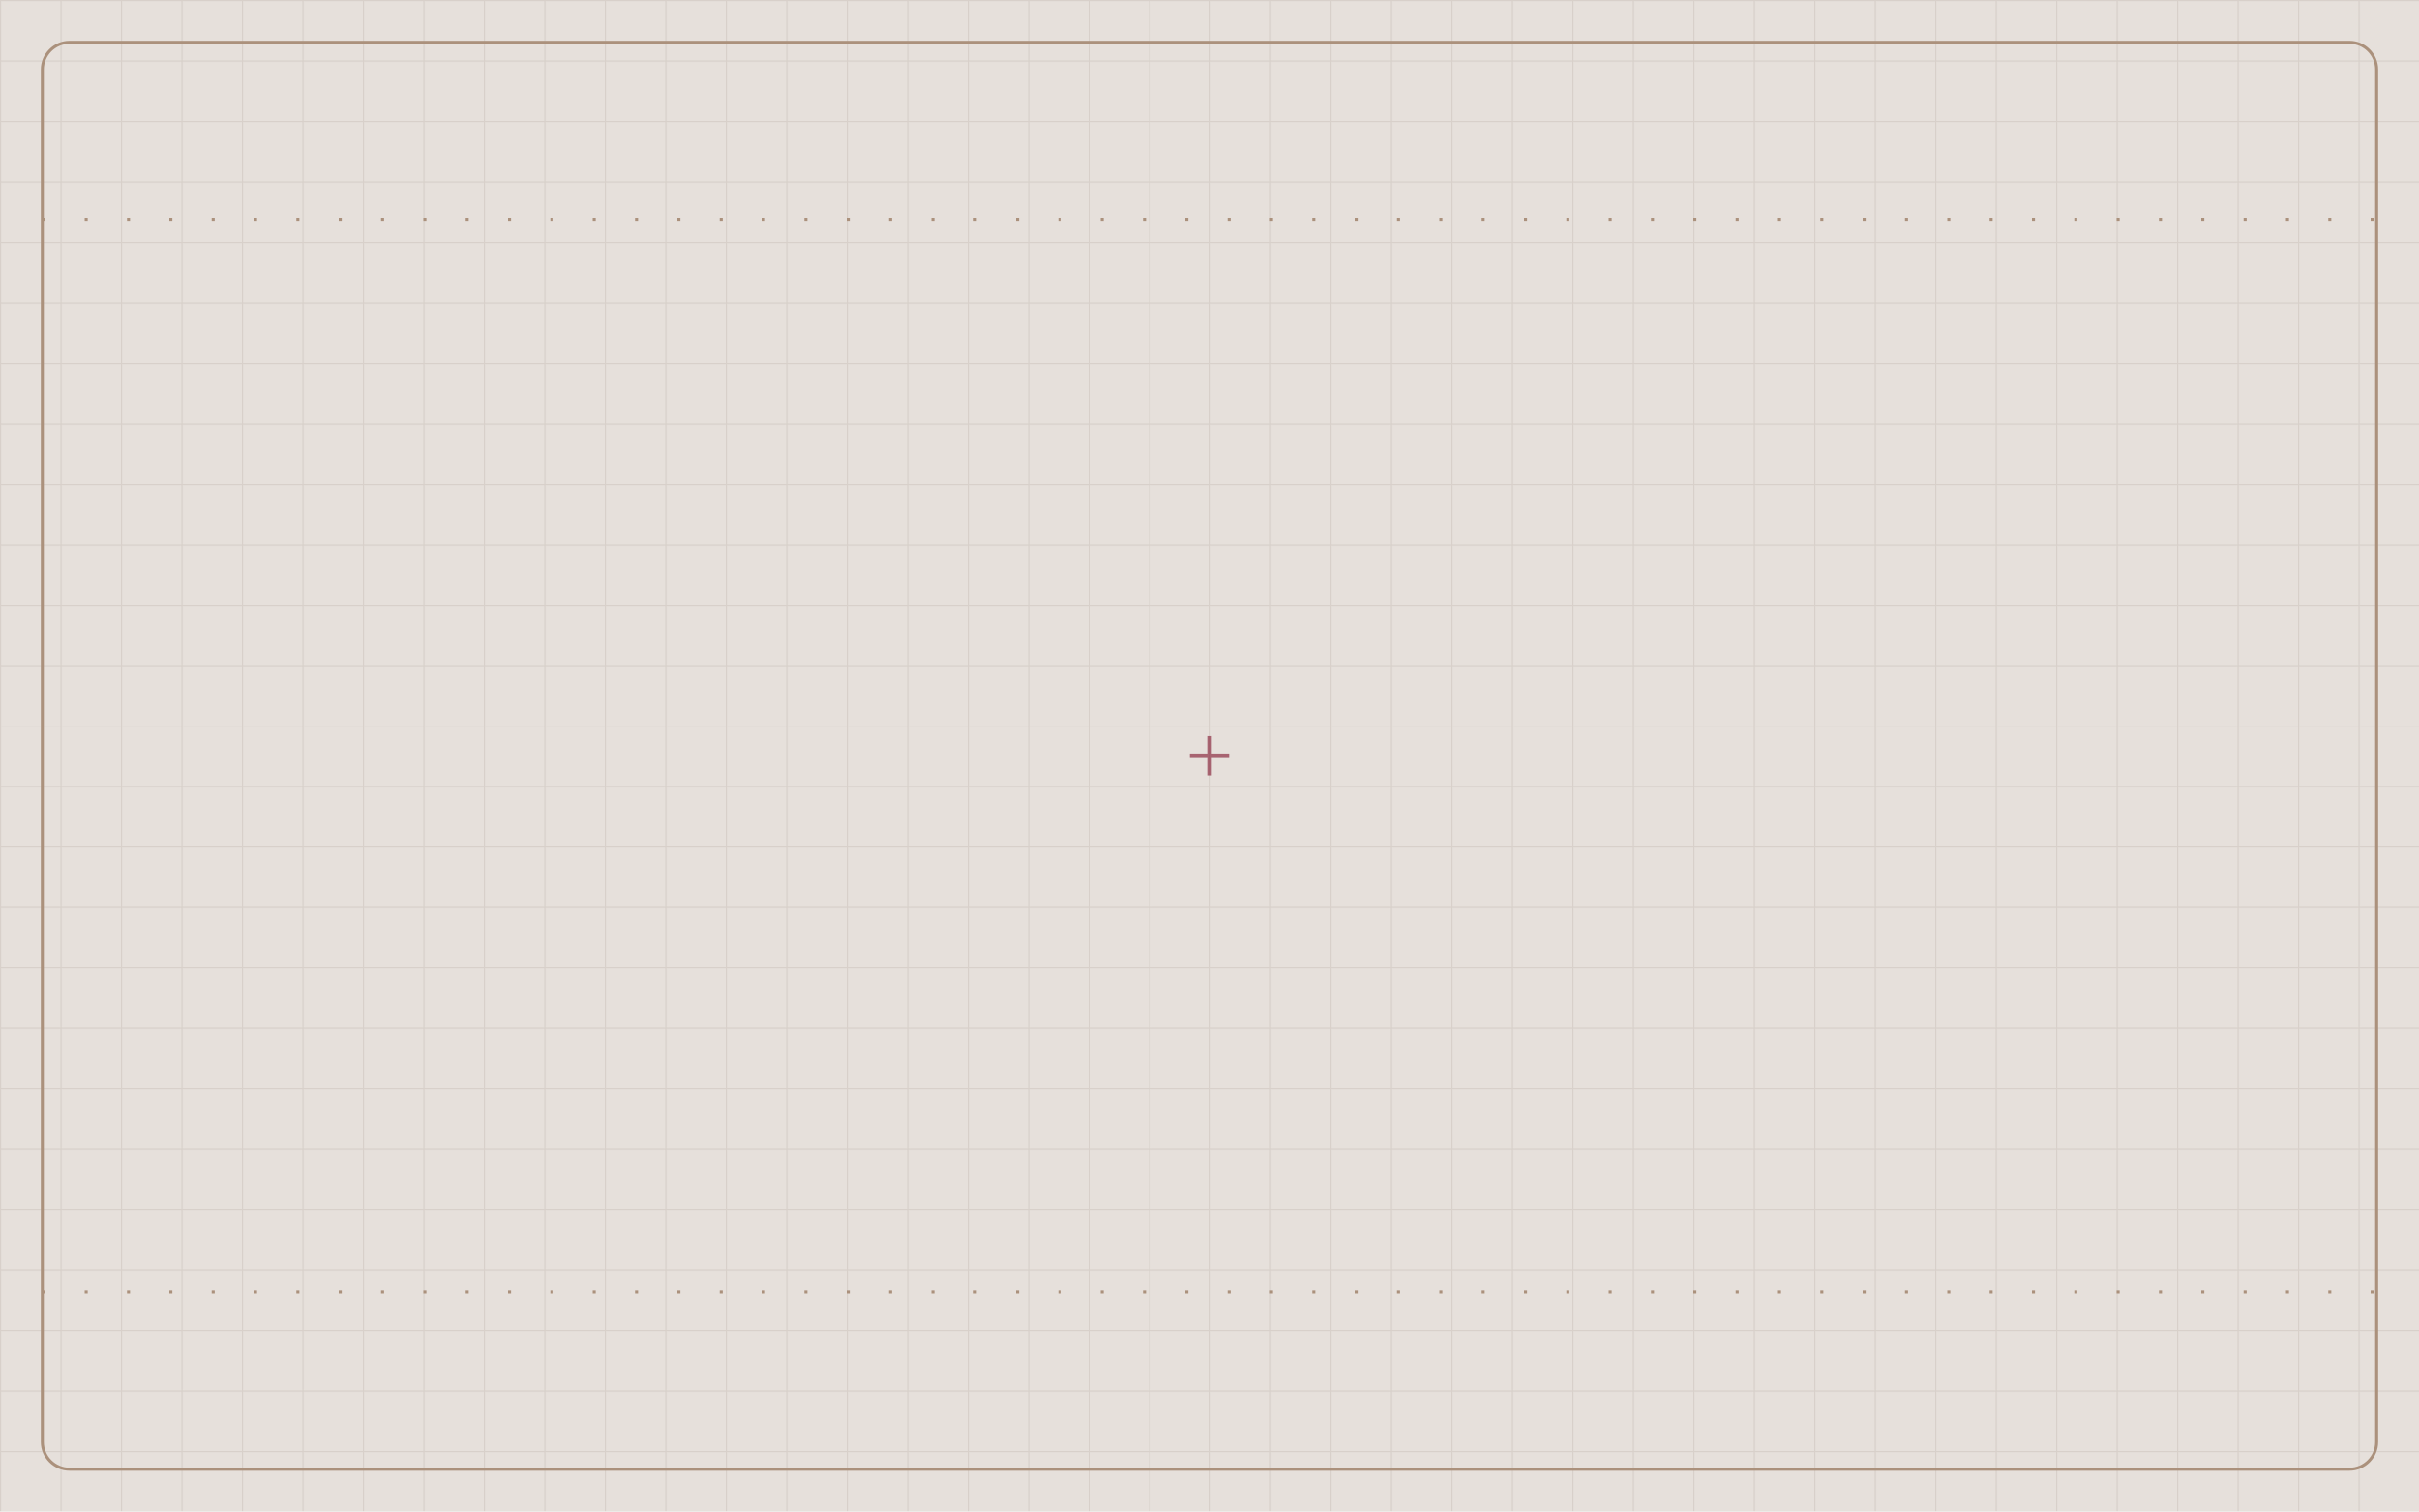
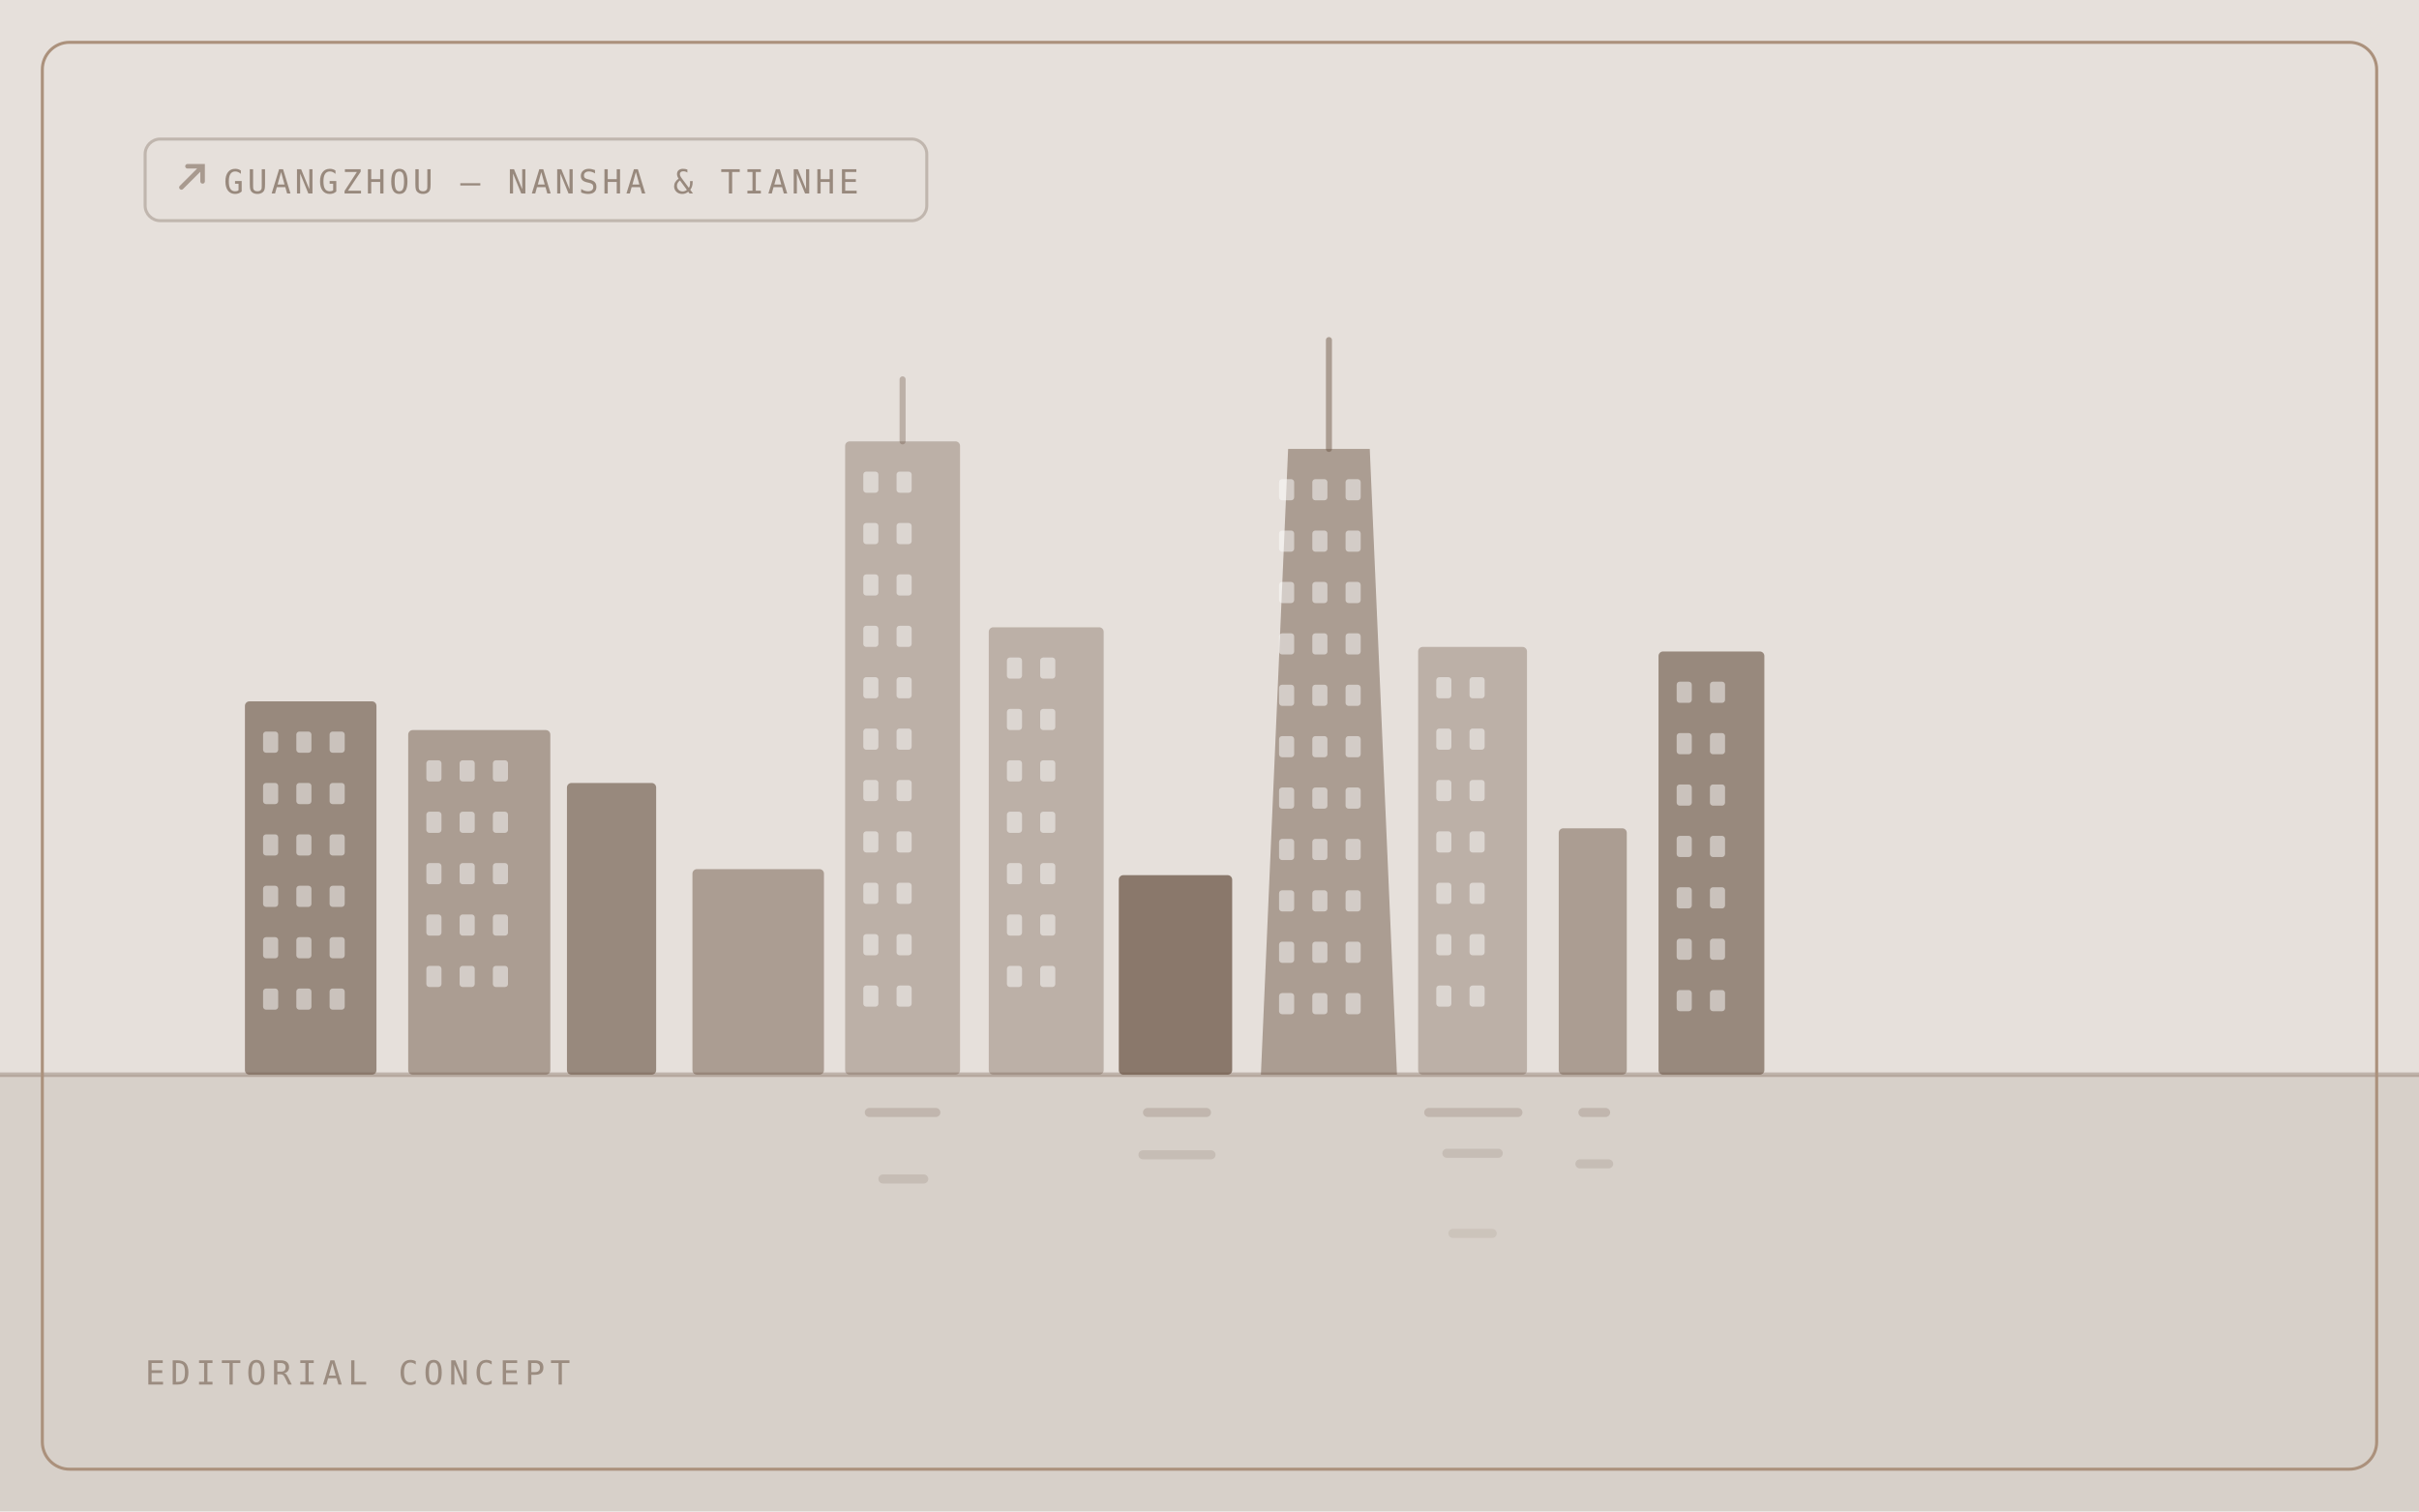
- <svg xmlns="http://www.w3.org/2000/svg" width="1600" height="1000" viewBox="0 0 1600 1000" role="presentation">
-   <defs>
-     <pattern id="ledger" width="40" height="40" patternUnits="userSpaceOnUse">
-       <path d="M40 0H0v40" fill="none" stroke="hsl(26 18% 34%)" stroke-opacity="0.11" stroke-width="1.5" />
-     </pattern>
-   </defs>
+ <svg xmlns="http://www.w3.org/2000/svg" width="1600" height="1000" viewBox="0 0 1600 1000" role="img" data-cover-art="skyline">
  <rect width="1600" height="1000" fill="hsl(26 18% 88%)" />
-   <rect width="1600" height="1000" fill="url(#ledger)" />
+   <rect x="162" y="464" width="87" height="247" rx="3" fill="hsl(26 22% 34%)" fill-opacity="0.62" />
+   <rect x="174" y="484" width="10" height="14" rx="2" fill="hsl(26 12% 99%)" fill-opacity="0.5" />
+   <rect x="174" y="518" width="10" height="14" rx="2" fill="hsl(26 12% 99%)" fill-opacity="0.5" />
+   <rect x="174" y="552" width="10" height="14" rx="2" fill="hsl(26 12% 99%)" fill-opacity="0.5" />
+   <rect x="174" y="586" width="10" height="14" rx="2" fill="hsl(26 12% 99%)" fill-opacity="0.5" />
+   <rect x="174" y="620" width="10" height="14" rx="2" fill="hsl(26 12% 99%)" fill-opacity="0.5" />
+   <rect x="174" y="654" width="10" height="14" rx="2" fill="hsl(26 12% 99%)" fill-opacity="0.5" />
+   <rect x="196" y="484" width="10" height="14" rx="2" fill="hsl(26 12% 99%)" fill-opacity="0.5" />
+   <rect x="196" y="518" width="10" height="14" rx="2" fill="hsl(26 12% 99%)" fill-opacity="0.5" />
+   <rect x="196" y="552" width="10" height="14" rx="2" fill="hsl(26 12% 99%)" fill-opacity="0.5" />
+   <rect x="196" y="586" width="10" height="14" rx="2" fill="hsl(26 12% 99%)" fill-opacity="0.5" />
+   <rect x="196" y="620" width="10" height="14" rx="2" fill="hsl(26 12% 99%)" fill-opacity="0.5" />
+   <rect x="196" y="654" width="10" height="14" rx="2" fill="hsl(26 12% 99%)" fill-opacity="0.5" />
+   <rect x="218" y="484" width="10" height="14" rx="2" fill="hsl(26 12% 99%)" fill-opacity="0.5" />
+   <rect x="218" y="518" width="10" height="14" rx="2" fill="hsl(26 12% 99%)" fill-opacity="0.5" />
+   <rect x="218" y="552" width="10" height="14" rx="2" fill="hsl(26 12% 99%)" fill-opacity="0.5" />
+   <rect x="218" y="586" width="10" height="14" rx="2" fill="hsl(26 12% 99%)" fill-opacity="0.5" />
+   <rect x="218" y="620" width="10" height="14" rx="2" fill="hsl(26 12% 99%)" fill-opacity="0.5" />
+   <rect x="218" y="654" width="10" height="14" rx="2" fill="hsl(26 12% 99%)" fill-opacity="0.5" />
+   <rect x="270" y="483" width="94" height="228" rx="3" fill="hsl(26 22% 34%)" fill-opacity="0.48" />
+   <rect x="282" y="503" width="10" height="14" rx="2" fill="hsl(26 12% 99%)" fill-opacity="0.5" />
+   <rect x="282" y="537" width="10" height="14" rx="2" fill="hsl(26 12% 99%)" fill-opacity="0.5" />
+   <rect x="282" y="571" width="10" height="14" rx="2" fill="hsl(26 12% 99%)" fill-opacity="0.5" />
+   <rect x="282" y="605" width="10" height="14" rx="2" fill="hsl(26 12% 99%)" fill-opacity="0.5" />
+   <rect x="282" y="639" width="10" height="14" rx="2" fill="hsl(26 12% 99%)" fill-opacity="0.5" />
+   <rect x="304" y="503" width="10" height="14" rx="2" fill="hsl(26 12% 99%)" fill-opacity="0.5" />
+   <rect x="304" y="537" width="10" height="14" rx="2" fill="hsl(26 12% 99%)" fill-opacity="0.5" />
+   <rect x="304" y="571" width="10" height="14" rx="2" fill="hsl(26 12% 99%)" fill-opacity="0.5" />
+   <rect x="304" y="605" width="10" height="14" rx="2" fill="hsl(26 12% 99%)" fill-opacity="0.5" />
+   <rect x="304" y="639" width="10" height="14" rx="2" fill="hsl(26 12% 99%)" fill-opacity="0.5" />
+   <rect x="326" y="503" width="10" height="14" rx="2" fill="hsl(26 12% 99%)" fill-opacity="0.5" />
+   <rect x="326" y="537" width="10" height="14" rx="2" fill="hsl(26 12% 99%)" fill-opacity="0.5" />
+   <rect x="326" y="571" width="10" height="14" rx="2" fill="hsl(26 12% 99%)" fill-opacity="0.5" />
+   <rect x="326" y="605" width="10" height="14" rx="2" fill="hsl(26 12% 99%)" fill-opacity="0.5" />
+   <rect x="326" y="639" width="10" height="14" rx="2" fill="hsl(26 12% 99%)" fill-opacity="0.5" />
+   <rect x="375" y="518" width="59" height="193" rx="3" fill="hsl(26 22% 34%)" fill-opacity="0.62" />
+   <rect x="458" y="575" width="87" height="136" rx="3" fill="hsl(26 22% 34%)" fill-opacity="0.48" />
+   <rect x="559" y="292" width="76" height="419" rx="3" fill="hsl(26 22% 34%)" fill-opacity="0.34" />
+   <path d="M597 292v-41" fill="none" stroke="hsl(26 22% 34%)" stroke-width="4" stroke-opacity="0.34" stroke-linecap="round" />
+   <rect x="571" y="312" width="10" height="14" rx="2" fill="hsl(26 12% 99%)" fill-opacity="0.5" />
+   <rect x="571" y="346" width="10" height="14" rx="2" fill="hsl(26 12% 99%)" fill-opacity="0.5" />
+   <rect x="571" y="380" width="10" height="14" rx="2" fill="hsl(26 12% 99%)" fill-opacity="0.5" />
+   <rect x="571" y="414" width="10" height="14" rx="2" fill="hsl(26 12% 99%)" fill-opacity="0.5" />
+   <rect x="571" y="448" width="10" height="14" rx="2" fill="hsl(26 12% 99%)" fill-opacity="0.5" />
+   <rect x="571" y="482" width="10" height="14" rx="2" fill="hsl(26 12% 99%)" fill-opacity="0.5" />
+   <rect x="571" y="516" width="10" height="14" rx="2" fill="hsl(26 12% 99%)" fill-opacity="0.5" />
+   <rect x="571" y="550" width="10" height="14" rx="2" fill="hsl(26 12% 99%)" fill-opacity="0.5" />
+   <rect x="571" y="584" width="10" height="14" rx="2" fill="hsl(26 12% 99%)" fill-opacity="0.5" />
+   <rect x="571" y="618" width="10" height="14" rx="2" fill="hsl(26 12% 99%)" fill-opacity="0.5" />
+   <rect x="571" y="652" width="10" height="14" rx="2" fill="hsl(26 12% 99%)" fill-opacity="0.5" />
+   <rect x="593" y="312" width="10" height="14" rx="2" fill="hsl(26 12% 99%)" fill-opacity="0.5" />
+   <rect x="593" y="346" width="10" height="14" rx="2" fill="hsl(26 12% 99%)" fill-opacity="0.5" />
+   <rect x="593" y="380" width="10" height="14" rx="2" fill="hsl(26 12% 99%)" fill-opacity="0.5" />
+   <rect x="593" y="414" width="10" height="14" rx="2" fill="hsl(26 12% 99%)" fill-opacity="0.5" />
+   <rect x="593" y="448" width="10" height="14" rx="2" fill="hsl(26 12% 99%)" fill-opacity="0.5" />
+   <rect x="593" y="482" width="10" height="14" rx="2" fill="hsl(26 12% 99%)" fill-opacity="0.5" />
+   <rect x="593" y="516" width="10" height="14" rx="2" fill="hsl(26 12% 99%)" fill-opacity="0.5" />
+   <rect x="593" y="550" width="10" height="14" rx="2" fill="hsl(26 12% 99%)" fill-opacity="0.5" />
+   <rect x="593" y="584" width="10" height="14" rx="2" fill="hsl(26 12% 99%)" fill-opacity="0.5" />
+   <rect x="593" y="618" width="10" height="14" rx="2" fill="hsl(26 12% 99%)" fill-opacity="0.5" />
+   <rect x="593" y="652" width="10" height="14" rx="2" fill="hsl(26 12% 99%)" fill-opacity="0.5" />
+   <rect x="654" y="415" width="76" height="296" rx="3" fill="hsl(26 22% 34%)" fill-opacity="0.34" />
+   <rect x="666" y="435" width="10" height="14" rx="2" fill="hsl(26 12% 99%)" fill-opacity="0.5" />
+   <rect x="666" y="469" width="10" height="14" rx="2" fill="hsl(26 12% 99%)" fill-opacity="0.5" />
+   <rect x="666" y="503" width="10" height="14" rx="2" fill="hsl(26 12% 99%)" fill-opacity="0.5" />
+   <rect x="666" y="537" width="10" height="14" rx="2" fill="hsl(26 12% 99%)" fill-opacity="0.5" />
+   <rect x="666" y="571" width="10" height="14" rx="2" fill="hsl(26 12% 99%)" fill-opacity="0.5" />
+   <rect x="666" y="605" width="10" height="14" rx="2" fill="hsl(26 12% 99%)" fill-opacity="0.5" />
+   <rect x="666" y="639" width="10" height="14" rx="2" fill="hsl(26 12% 99%)" fill-opacity="0.5" />
+   <rect x="688" y="435" width="10" height="14" rx="2" fill="hsl(26 12% 99%)" fill-opacity="0.5" />
+   <rect x="688" y="469" width="10" height="14" rx="2" fill="hsl(26 12% 99%)" fill-opacity="0.5" />
+   <rect x="688" y="503" width="10" height="14" rx="2" fill="hsl(26 12% 99%)" fill-opacity="0.5" />
+   <rect x="688" y="537" width="10" height="14" rx="2" fill="hsl(26 12% 99%)" fill-opacity="0.5" />
+   <rect x="688" y="571" width="10" height="14" rx="2" fill="hsl(26 12% 99%)" fill-opacity="0.5" />
+   <rect x="688" y="605" width="10" height="14" rx="2" fill="hsl(26 12% 99%)" fill-opacity="0.5" />
+   <rect x="688" y="639" width="10" height="14" rx="2" fill="hsl(26 12% 99%)" fill-opacity="0.5" />
+   <rect x="740" y="579" width="75" height="132" rx="3" fill="hsl(26 22% 34%)" fill-opacity="0.74" />
+   <polygon points="852 297 906 297 924 711 834 711" fill="hsl(26 22% 34%)" fill-opacity="0.48" />
+   <path d="M879 297v-72" fill="none" stroke="hsl(26 22% 34%)" stroke-width="4" stroke-opacity="0.48" stroke-linecap="round" />
+   <rect x="846" y="317" width="10" height="14" rx="2" fill="hsl(26 12% 99%)" fill-opacity="0.5" />
+   <rect x="846" y="351" width="10" height="14" rx="2" fill="hsl(26 12% 99%)" fill-opacity="0.5" />
+   <rect x="846" y="385" width="10" height="14" rx="2" fill="hsl(26 12% 99%)" fill-opacity="0.5" />
+   <rect x="846" y="419" width="10" height="14" rx="2" fill="hsl(26 12% 99%)" fill-opacity="0.5" />
+   <rect x="846" y="453" width="10" height="14" rx="2" fill="hsl(26 12% 99%)" fill-opacity="0.5" />
+   <rect x="846" y="487" width="10" height="14" rx="2" fill="hsl(26 12% 99%)" fill-opacity="0.5" />
+   <rect x="846" y="521" width="10" height="14" rx="2" fill="hsl(26 12% 99%)" fill-opacity="0.5" />
+   <rect x="846" y="555" width="10" height="14" rx="2" fill="hsl(26 12% 99%)" fill-opacity="0.5" />
+   <rect x="846" y="589" width="10" height="14" rx="2" fill="hsl(26 12% 99%)" fill-opacity="0.5" />
+   <rect x="846" y="623" width="10" height="14" rx="2" fill="hsl(26 12% 99%)" fill-opacity="0.5" />
+   <rect x="846" y="657" width="10" height="14" rx="2" fill="hsl(26 12% 99%)" fill-opacity="0.5" />
+   <rect x="868" y="317" width="10" height="14" rx="2" fill="hsl(26 12% 99%)" fill-opacity="0.5" />
+   <rect x="868" y="351" width="10" height="14" rx="2" fill="hsl(26 12% 99%)" fill-opacity="0.5" />
+   <rect x="868" y="385" width="10" height="14" rx="2" fill="hsl(26 12% 99%)" fill-opacity="0.5" />
+   <rect x="868" y="419" width="10" height="14" rx="2" fill="hsl(26 12% 99%)" fill-opacity="0.5" />
+   <rect x="868" y="453" width="10" height="14" rx="2" fill="hsl(26 12% 99%)" fill-opacity="0.5" />
+   <rect x="868" y="487" width="10" height="14" rx="2" fill="hsl(26 12% 99%)" fill-opacity="0.5" />
+   <rect x="868" y="521" width="10" height="14" rx="2" fill="hsl(26 12% 99%)" fill-opacity="0.5" />
+   <rect x="868" y="555" width="10" height="14" rx="2" fill="hsl(26 12% 99%)" fill-opacity="0.5" />
+   <rect x="868" y="589" width="10" height="14" rx="2" fill="hsl(26 12% 99%)" fill-opacity="0.5" />
+   <rect x="868" y="623" width="10" height="14" rx="2" fill="hsl(26 12% 99%)" fill-opacity="0.5" />
+   <rect x="868" y="657" width="10" height="14" rx="2" fill="hsl(26 12% 99%)" fill-opacity="0.5" />
+   <rect x="890" y="317" width="10" height="14" rx="2" fill="hsl(26 12% 99%)" fill-opacity="0.5" />
+   <rect x="890" y="351" width="10" height="14" rx="2" fill="hsl(26 12% 99%)" fill-opacity="0.5" />
+   <rect x="890" y="385" width="10" height="14" rx="2" fill="hsl(26 12% 99%)" fill-opacity="0.5" />
+   <rect x="890" y="419" width="10" height="14" rx="2" fill="hsl(26 12% 99%)" fill-opacity="0.5" />
+   <rect x="890" y="453" width="10" height="14" rx="2" fill="hsl(26 12% 99%)" fill-opacity="0.5" />
+   <rect x="890" y="487" width="10" height="14" rx="2" fill="hsl(26 12% 99%)" fill-opacity="0.5" />
+   <rect x="890" y="521" width="10" height="14" rx="2" fill="hsl(26 12% 99%)" fill-opacity="0.5" />
+   <rect x="890" y="555" width="10" height="14" rx="2" fill="hsl(26 12% 99%)" fill-opacity="0.5" />
+   <rect x="890" y="589" width="10" height="14" rx="2" fill="hsl(26 12% 99%)" fill-opacity="0.5" />
+   <rect x="890" y="623" width="10" height="14" rx="2" fill="hsl(26 12% 99%)" fill-opacity="0.5" />
+   <rect x="890" y="657" width="10" height="14" rx="2" fill="hsl(26 12% 99%)" fill-opacity="0.5" />
+   <rect x="938" y="428" width="72" height="283" rx="3" fill="hsl(26 22% 34%)" fill-opacity="0.34" />
+   <rect x="950" y="448" width="10" height="14" rx="2" fill="hsl(26 12% 99%)" fill-opacity="0.5" />
+   <rect x="950" y="482" width="10" height="14" rx="2" fill="hsl(26 12% 99%)" fill-opacity="0.5" />
+   <rect x="950" y="516" width="10" height="14" rx="2" fill="hsl(26 12% 99%)" fill-opacity="0.5" />
+   <rect x="950" y="550" width="10" height="14" rx="2" fill="hsl(26 12% 99%)" fill-opacity="0.5" />
+   <rect x="950" y="584" width="10" height="14" rx="2" fill="hsl(26 12% 99%)" fill-opacity="0.5" />
+   <rect x="950" y="618" width="10" height="14" rx="2" fill="hsl(26 12% 99%)" fill-opacity="0.5" />
+   <rect x="950" y="652" width="10" height="14" rx="2" fill="hsl(26 12% 99%)" fill-opacity="0.5" />
+   <rect x="972" y="448" width="10" height="14" rx="2" fill="hsl(26 12% 99%)" fill-opacity="0.5" />
+   <rect x="972" y="482" width="10" height="14" rx="2" fill="hsl(26 12% 99%)" fill-opacity="0.5" />
+   <rect x="972" y="516" width="10" height="14" rx="2" fill="hsl(26 12% 99%)" fill-opacity="0.5" />
+   <rect x="972" y="550" width="10" height="14" rx="2" fill="hsl(26 12% 99%)" fill-opacity="0.5" />
+   <rect x="972" y="584" width="10" height="14" rx="2" fill="hsl(26 12% 99%)" fill-opacity="0.5" />
+   <rect x="972" y="618" width="10" height="14" rx="2" fill="hsl(26 12% 99%)" fill-opacity="0.5" />
+   <rect x="972" y="652" width="10" height="14" rx="2" fill="hsl(26 12% 99%)" fill-opacity="0.5" />
+   <rect x="1031" y="548" width="45" height="163" rx="3" fill="hsl(26 22% 34%)" fill-opacity="0.48" />
+   <rect x="1097" y="431" width="70" height="280" rx="3" fill="hsl(26 22% 34%)" fill-opacity="0.62" />
+   <rect x="1109" y="451" width="10" height="14" rx="2" fill="hsl(26 12% 99%)" fill-opacity="0.5" />
+   <rect x="1109" y="485" width="10" height="14" rx="2" fill="hsl(26 12% 99%)" fill-opacity="0.5" />
+   <rect x="1109" y="519" width="10" height="14" rx="2" fill="hsl(26 12% 99%)" fill-opacity="0.5" />
+   <rect x="1109" y="553" width="10" height="14" rx="2" fill="hsl(26 12% 99%)" fill-opacity="0.5" />
+   <rect x="1109" y="587" width="10" height="14" rx="2" fill="hsl(26 12% 99%)" fill-opacity="0.5" />
+   <rect x="1109" y="621" width="10" height="14" rx="2" fill="hsl(26 12% 99%)" fill-opacity="0.5" />
+   <rect x="1109" y="655" width="10" height="14" rx="2" fill="hsl(26 12% 99%)" fill-opacity="0.5" />
+   <rect x="1131" y="451" width="10" height="14" rx="2" fill="hsl(26 12% 99%)" fill-opacity="0.5" />
+   <rect x="1131" y="485" width="10" height="14" rx="2" fill="hsl(26 12% 99%)" fill-opacity="0.5" />
+   <rect x="1131" y="519" width="10" height="14" rx="2" fill="hsl(26 12% 99%)" fill-opacity="0.5" />
+   <rect x="1131" y="553" width="10" height="14" rx="2" fill="hsl(26 12% 99%)" fill-opacity="0.5" />
+   <rect x="1131" y="587" width="10" height="14" rx="2" fill="hsl(26 12% 99%)" fill-opacity="0.5" />
+   <rect x="1131" y="621" width="10" height="14" rx="2" fill="hsl(26 12% 99%)" fill-opacity="0.5" />
+   <rect x="1131" y="655" width="10" height="14" rx="2" fill="hsl(26 12% 99%)" fill-opacity="0.5" />
+   <rect x="0" y="711" width="1600" height="289" rx="0" fill="hsl(26 22% 34%)" fill-opacity="0.12" />
+   <path d="M0 711h1600" stroke="hsl(26 22% 34%)" stroke-opacity="0.32" stroke-width="3" />
+   <rect x="572" y="733" width="50" height="6" rx="3" fill="hsl(26 22% 34%)" fill-opacity="0.2" />
+   <rect x="581" y="777" width="33" height="6" rx="3" fill="hsl(26 22% 34%)" fill-opacity="0.15" />
+   <rect x="756" y="733" width="45" height="6" rx="3" fill="hsl(26 22% 34%)" fill-opacity="0.2" />
+   <rect x="753" y="761" width="51" height="6" rx="3" fill="hsl(26 22% 34%)" fill-opacity="0.15" />
+   <rect x="942" y="733" width="65" height="6" rx="3" fill="hsl(26 22% 34%)" fill-opacity="0.2" />
+   <rect x="954" y="760" width="40" height="6" rx="3" fill="hsl(26 22% 34%)" fill-opacity="0.15" />
+   <rect x="958" y="813" width="32" height="6" rx="3" fill="hsl(26 22% 34%)" fill-opacity="0.1" />
+   <rect x="1044" y="733" width="21" height="6" rx="3" fill="hsl(26 22% 34%)" fill-opacity="0.2" />
+   <rect x="1042" y="767" width="25" height="6" rx="3" fill="hsl(26 22% 34%)" fill-opacity="0.15" />
+   <rect x="96" y="92" width="517" height="54" rx="10" fill="none" stroke="hsl(26 22% 34%)" stroke-opacity="0.3" stroke-width="2" />
+   <path d="M120 124l14-14M124 110h10v10" fill="none" stroke="hsl(26 22% 34%)" stroke-width="3" stroke-opacity="0.5" stroke-linecap="round" />
+   <text x="148" y="128" fill="hsl(26 22% 34%)" fill-opacity="0.62" font-family="ui-monospace, SFMono-Regular, Menlo, monospace" font-size="22" letter-spacing="2.4">GUANGZHOU — NANSHA &amp; TIANHE</text>
  <rect x="28" y="28" width="1544" height="944" fill="none" stroke="hsl(26 22% 58%)" stroke-width="2" rx="18" />
-   <line x1="28" y1="145" x2="1572" y2="145" stroke="hsl(26 22% 58%)" stroke-width="2" stroke-dasharray="2 26" />
-   <line x1="28" y1="855" x2="1572" y2="855" stroke="hsl(26 22% 58%)" stroke-width="2" stroke-dasharray="2 26" />
-   <path d="M787 500h26M800 487v26" stroke="#8e2f45" stroke-opacity="0.7" stroke-width="3" />
+   <text x="96" y="916" fill="hsl(26 22% 34%)" fill-opacity="0.55" font-family="ui-monospace, SFMono-Regular, Menlo, monospace" font-size="22" letter-spacing="3.5">EDITORIAL CONCEPT</text>
</svg>
